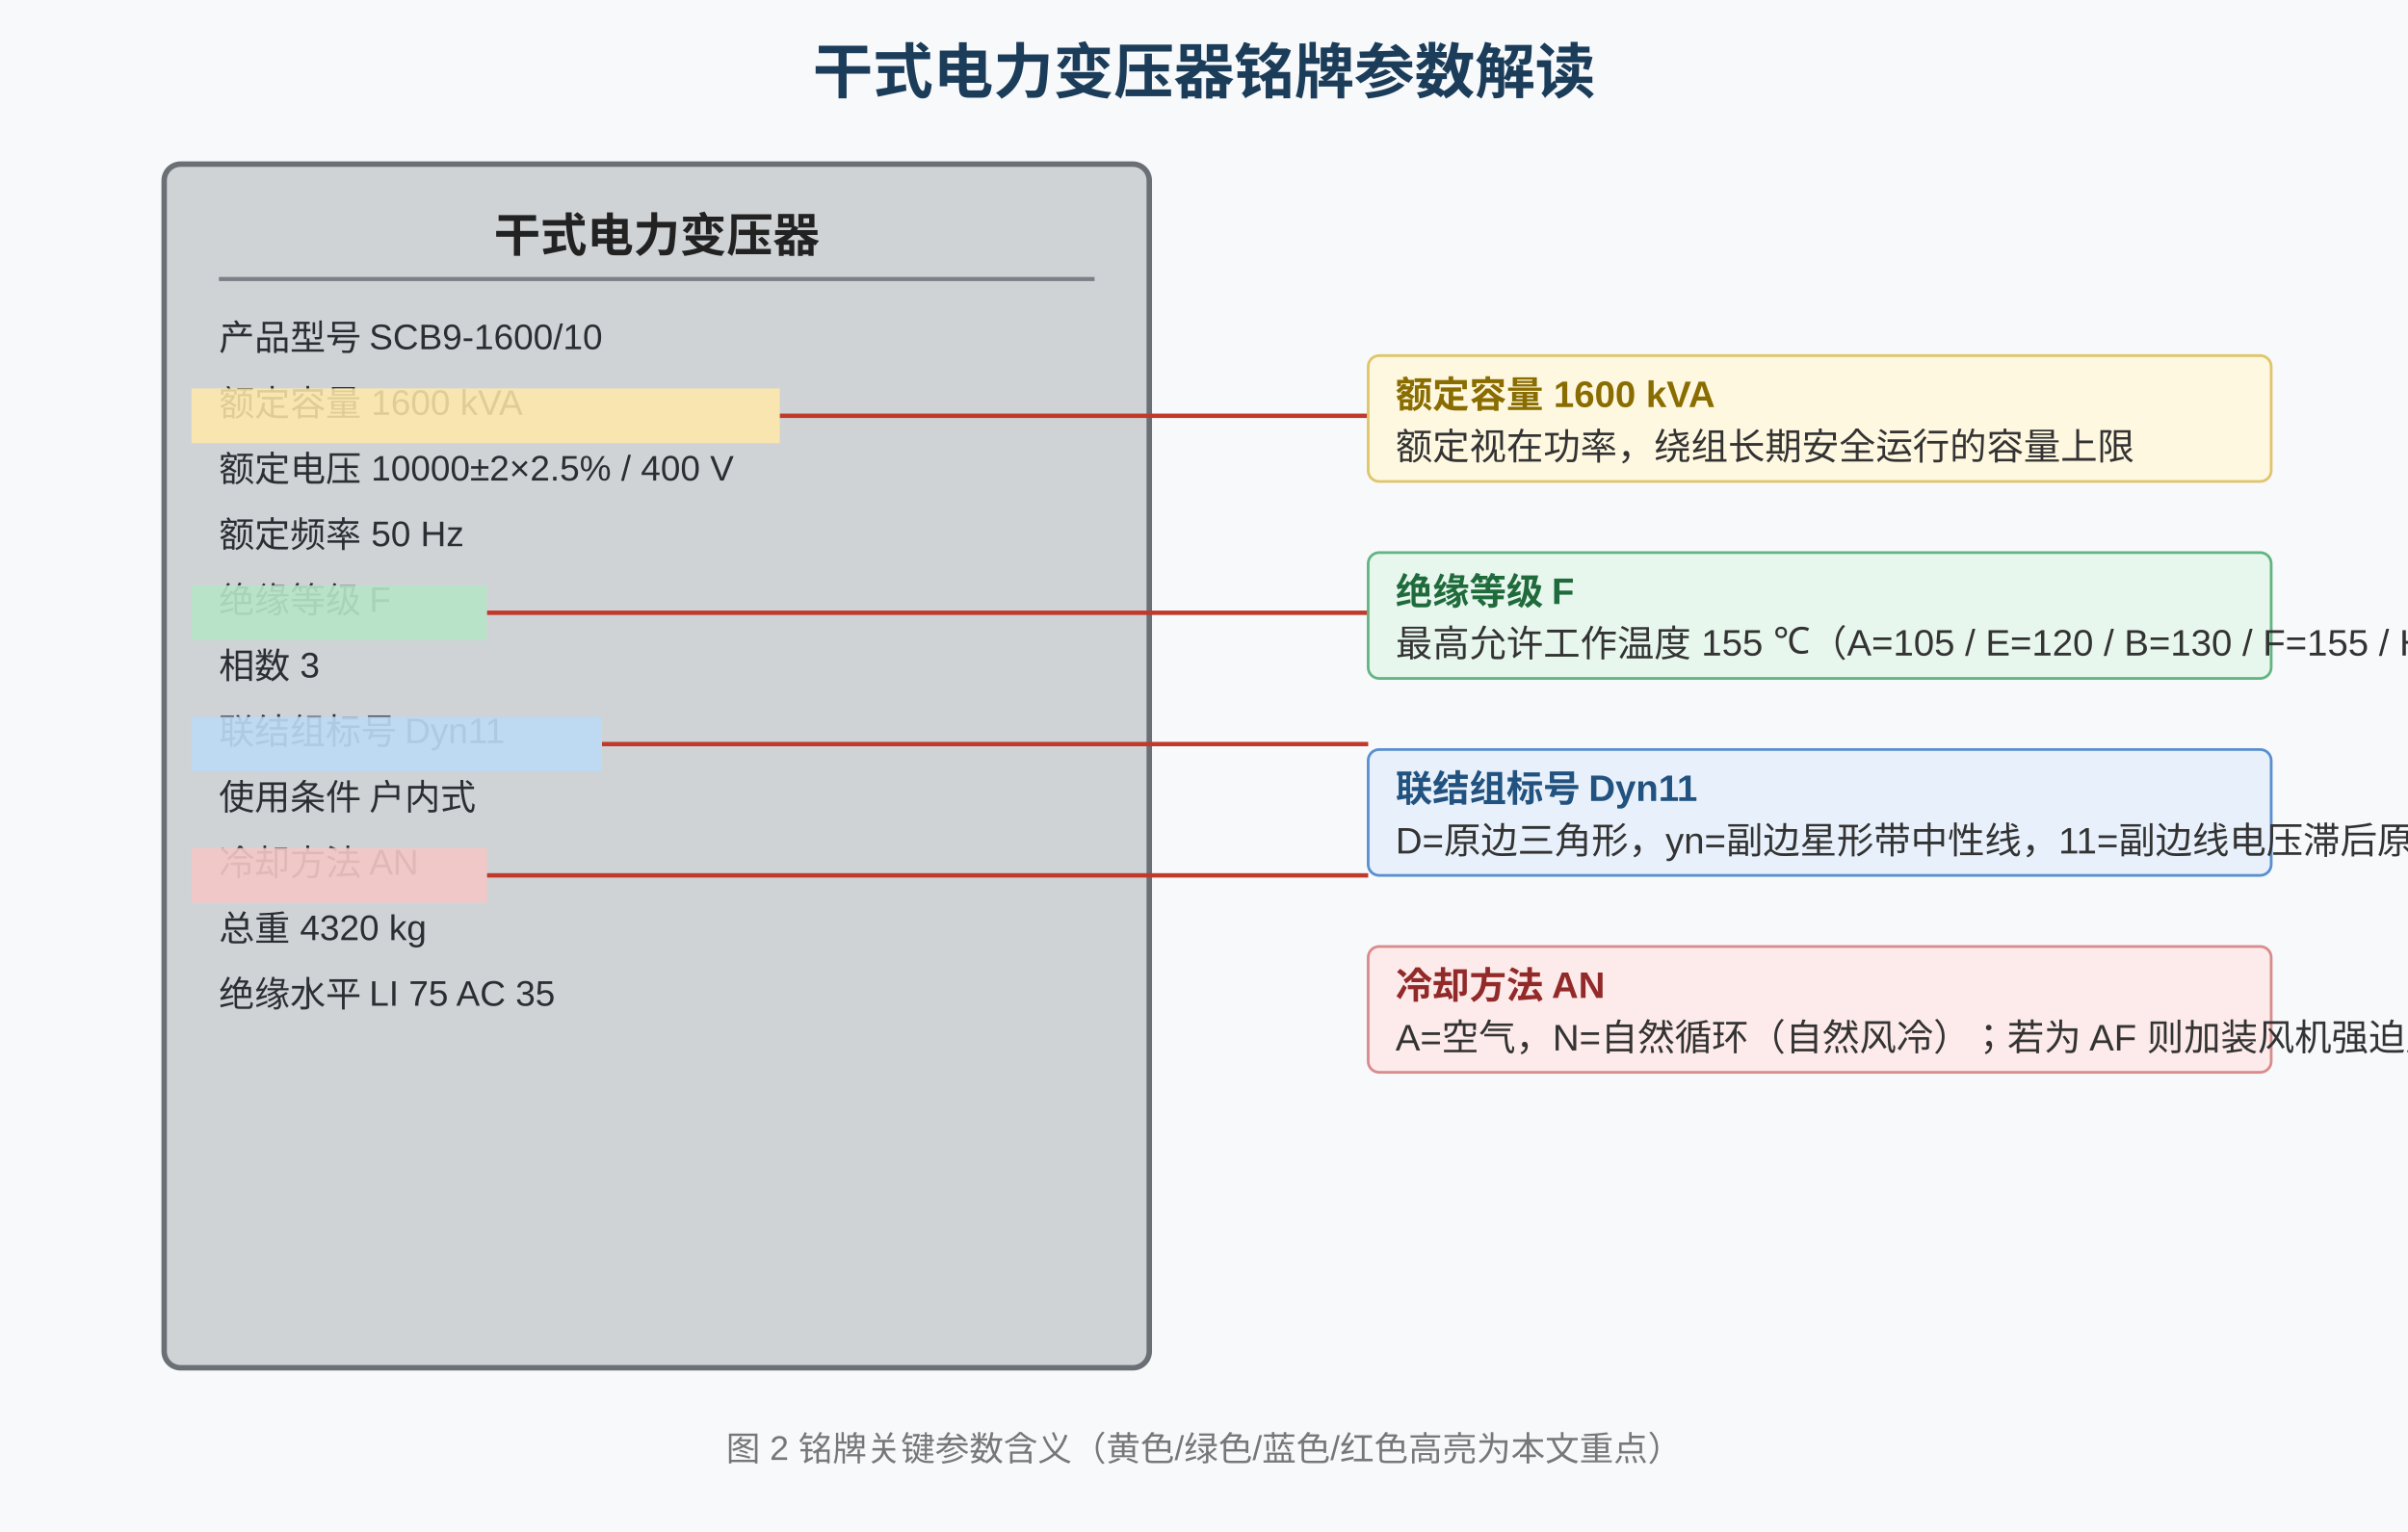
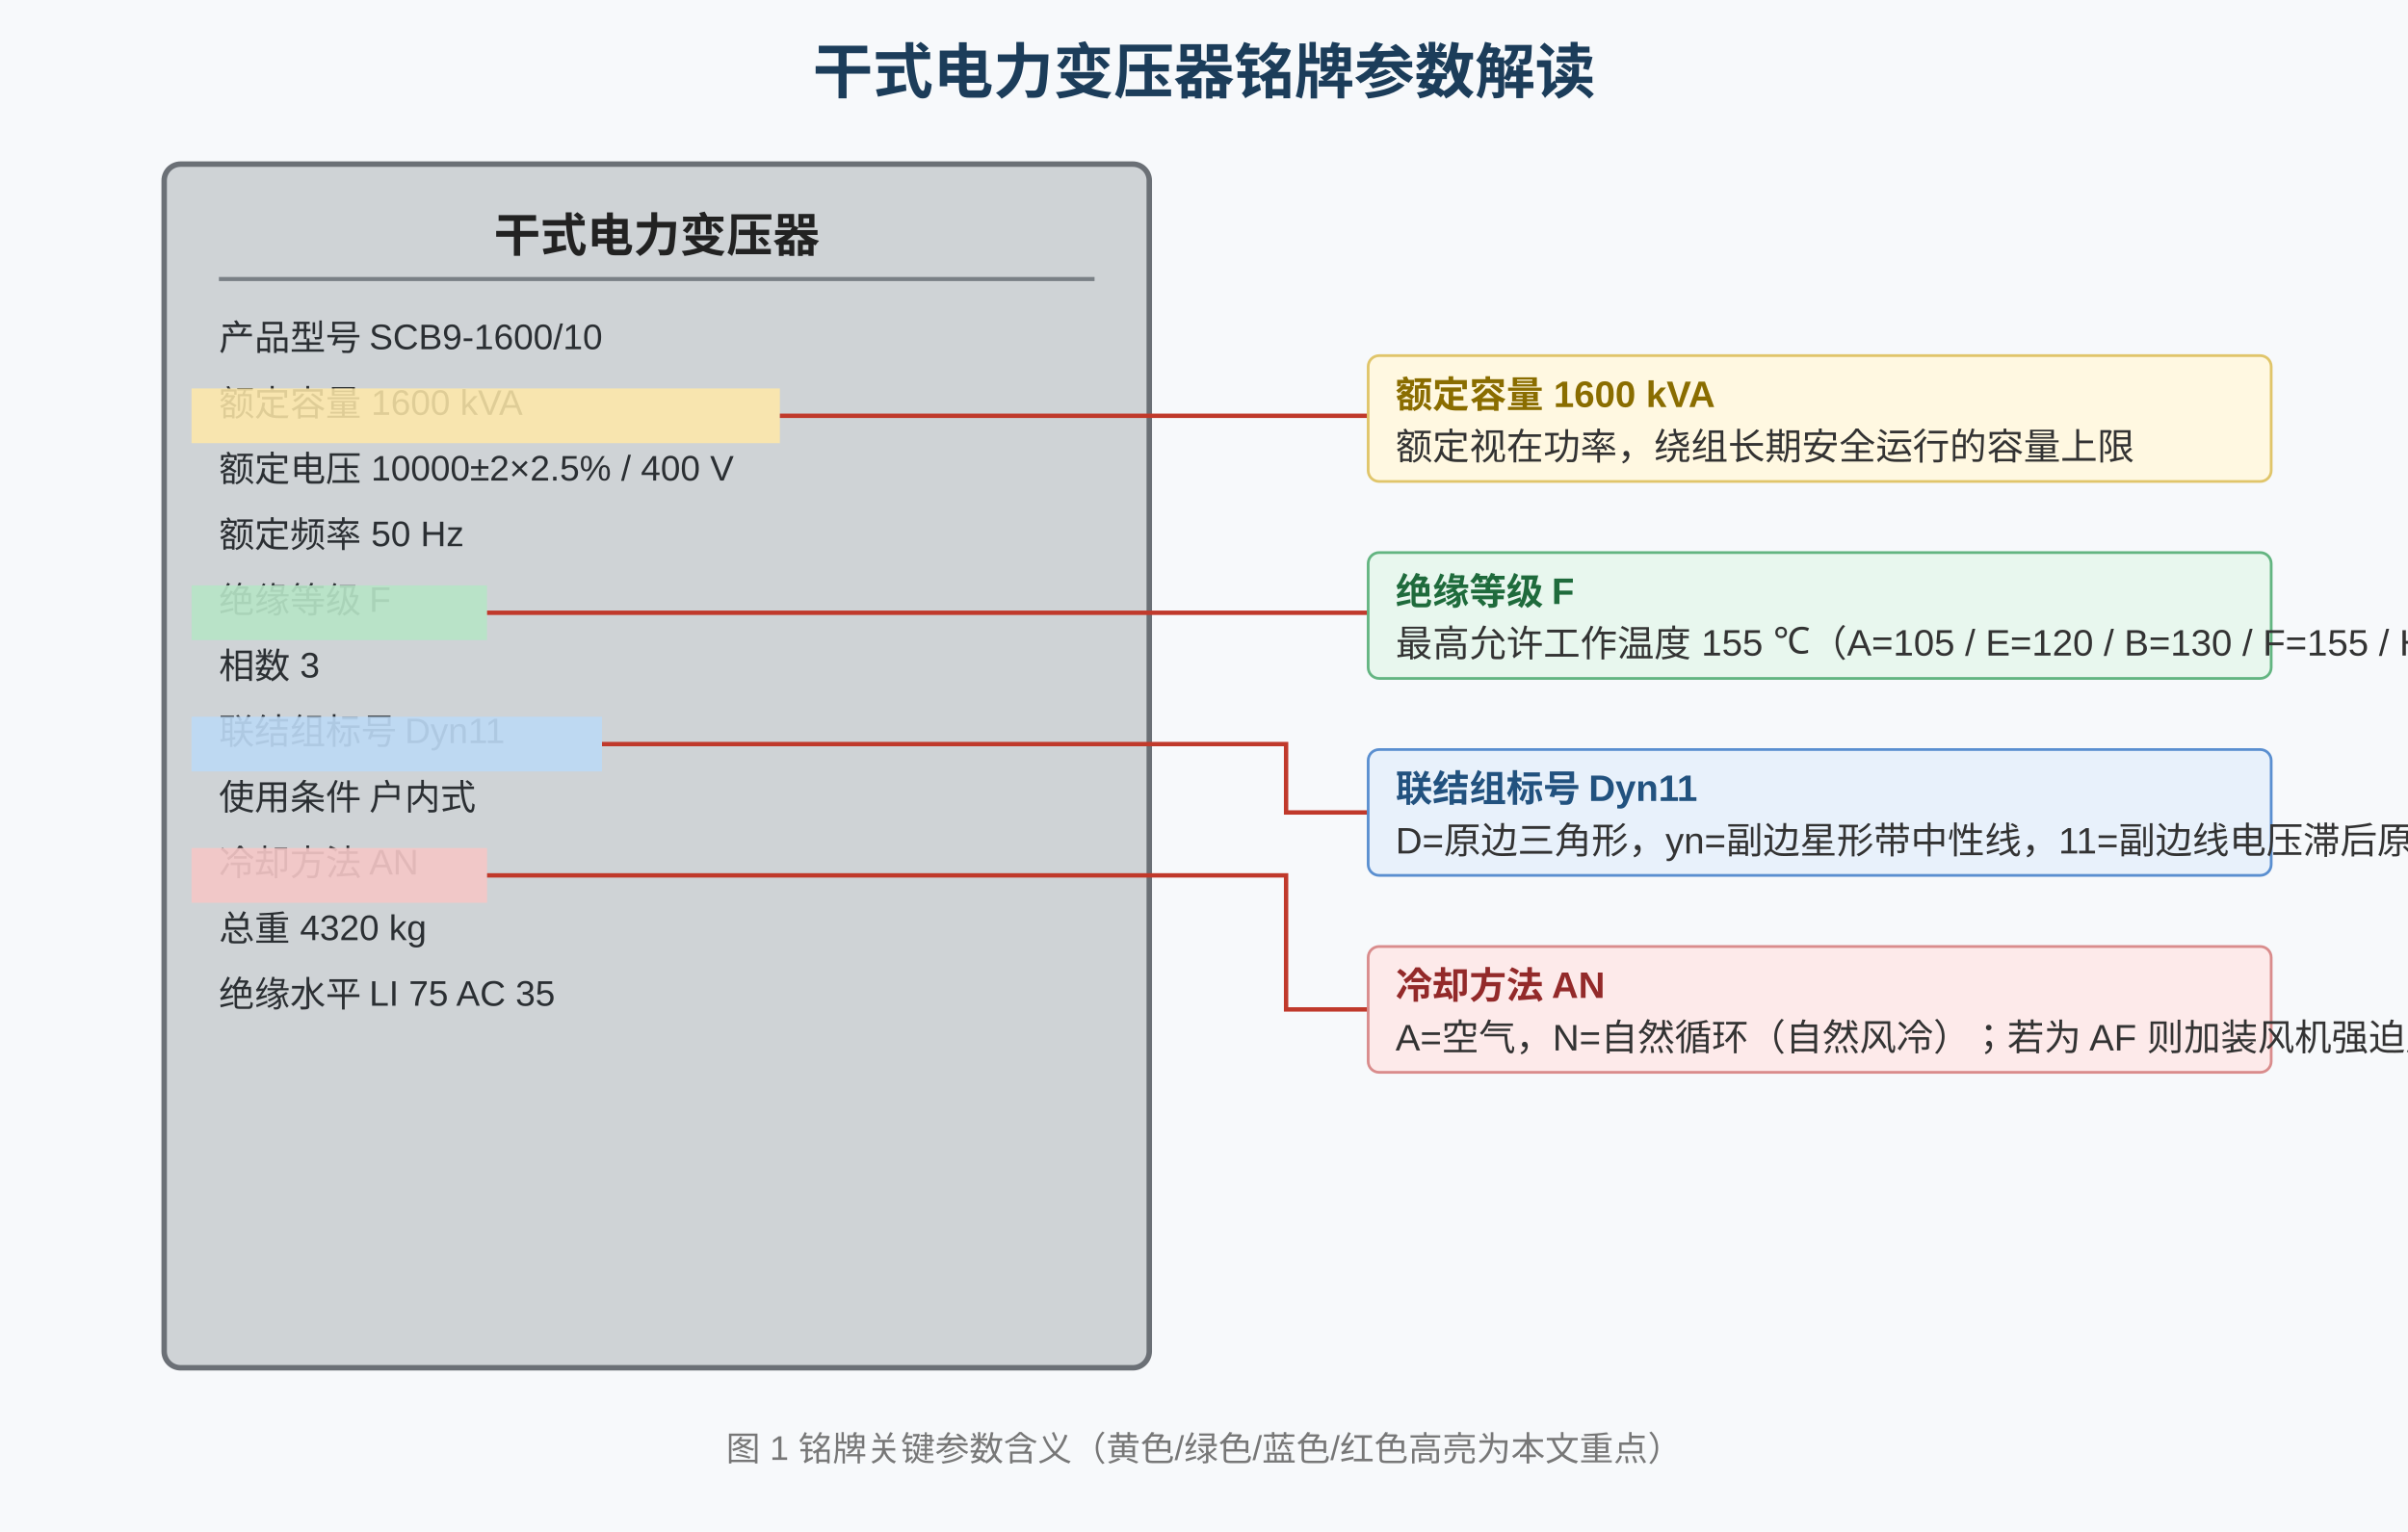
<svg xmlns="http://www.w3.org/2000/svg" width="880" height="560" viewBox="0 0 880 560" font-family="Microsoft YaHei, Arial, sans-serif">
  <rect width="880" height="560" fill="#f7f9fb" />
  <text x="440" y="34" text-anchor="middle" font-size="22" font-weight="bold" fill="#1c3d5a">干式电力变压器铭牌参数解读</text>
  <rect x="60" y="60" width="360" height="440" rx="6" fill="#cfd3d6" stroke="#6b7076" stroke-width="2" />
  <text x="240" y="92" text-anchor="middle" font-size="17" font-weight="bold" fill="#222">干式电力变压器</text>
  <line x1="80" y1="102" x2="400" y2="102" stroke="#7a8086" stroke-width="1.5" />
  <g font-size="13" fill="#2b2f33">
    <text x="80" y="128">产品型号    SCB9-1600/10</text>
    <text x="80" y="152">额定容量    1600 kVA</text>
    <text x="80" y="176">额定电压    10000±2×2.5% / 400 V</text>
    <text x="80" y="200">额定频率    50 Hz</text>
    <text x="80" y="224">绝缘等级    F</text>
    <text x="80" y="248">相数        3</text>
    <text x="80" y="272">联结组标号  Dyn11</text>
    <text x="80" y="296">使用条件    户内式</text>
    <text x="80" y="320">冷却方法    AN</text>
    <text x="80" y="344">总重        4320 kg</text>
    <text x="80" y="368">绝缘水平    LI 75 AC 35</text>
  </g>
  <rect x="70" y="142" width="215" height="20" fill="#ffe9a8" opacity="0.85" />
  <rect x="70" y="214" width="108" height="20" fill="#b7e4c7" opacity="0.9" />
  <rect x="70" y="262" width="150" height="20" fill="#bcd9f5" opacity="0.9" />
  <rect x="70" y="310" width="108" height="20" fill="#f5c6c6" opacity="0.9" />
  <g stroke="#c0392b" stroke-width="1.6" fill="none">
    <path d="M285 152 H 500" />
    <path d="M178 224 H 500" />
-     <path d="M220 272 H 500" />
-     <path d="M178 320 H 500" />
+     <path d="M220 272 H 470 V 297 H 500" />
+     <path d="M178 320 H 470 V 369 H 500" />
  </g>
  <g font-size="13.5" fill="#333">
    <rect x="500" y="130" width="330" height="46" rx="4" fill="#fff8e1" stroke="#e0c56a" />
    <text x="510" y="149" font-weight="bold" fill="#8a6d00">额定容量 1600 kVA</text>
    <text x="510" y="168">额定视在功率，绕组长期安全运行的容量上限</text>
    <rect x="500" y="202" width="330" height="46" rx="4" fill="#e8f7ee" stroke="#63b581" />
    <text x="510" y="221" font-weight="bold" fill="#1f6b3c">绝缘等级 F</text>
    <text x="510" y="240">最高允许工作温度 155 ℃（A=105 / E=120 / B=130 / F=155 / H=180）</text>
    <rect x="500" y="274" width="330" height="46" rx="4" fill="#e8f1fb" stroke="#5a8fd0" />
    <text x="510" y="293" font-weight="bold" fill="#22527f">联结组标号 Dyn11</text>
    <text x="510" y="312">D=原边三角形，yn=副边星形带中性线，11=副边线电压滞后原边 330°</text>
    <rect x="500" y="346" width="330" height="46" rx="4" fill="#fdeaea" stroke="#d98c8c" />
    <text x="510" y="365" font-weight="bold" fill="#932a2a">冷却方法 AN</text>
    <text x="510" y="384">A=空气，N=自然循环（自然风冷）；若为 AF 则加装风机强迫风冷</text>
  </g>
-   <text x="440" y="534" text-anchor="middle" font-size="12.5" fill="#777">图 2  铭牌关键参数含义（黄色/绿色/蓝色/红色高亮为本文重点）</text>
+   <text x="440" y="534" text-anchor="middle" font-size="12.5" fill="#777">图 1  铭牌关键参数含义（黄色/绿色/蓝色/红色高亮为本文重点）</text>
</svg>
